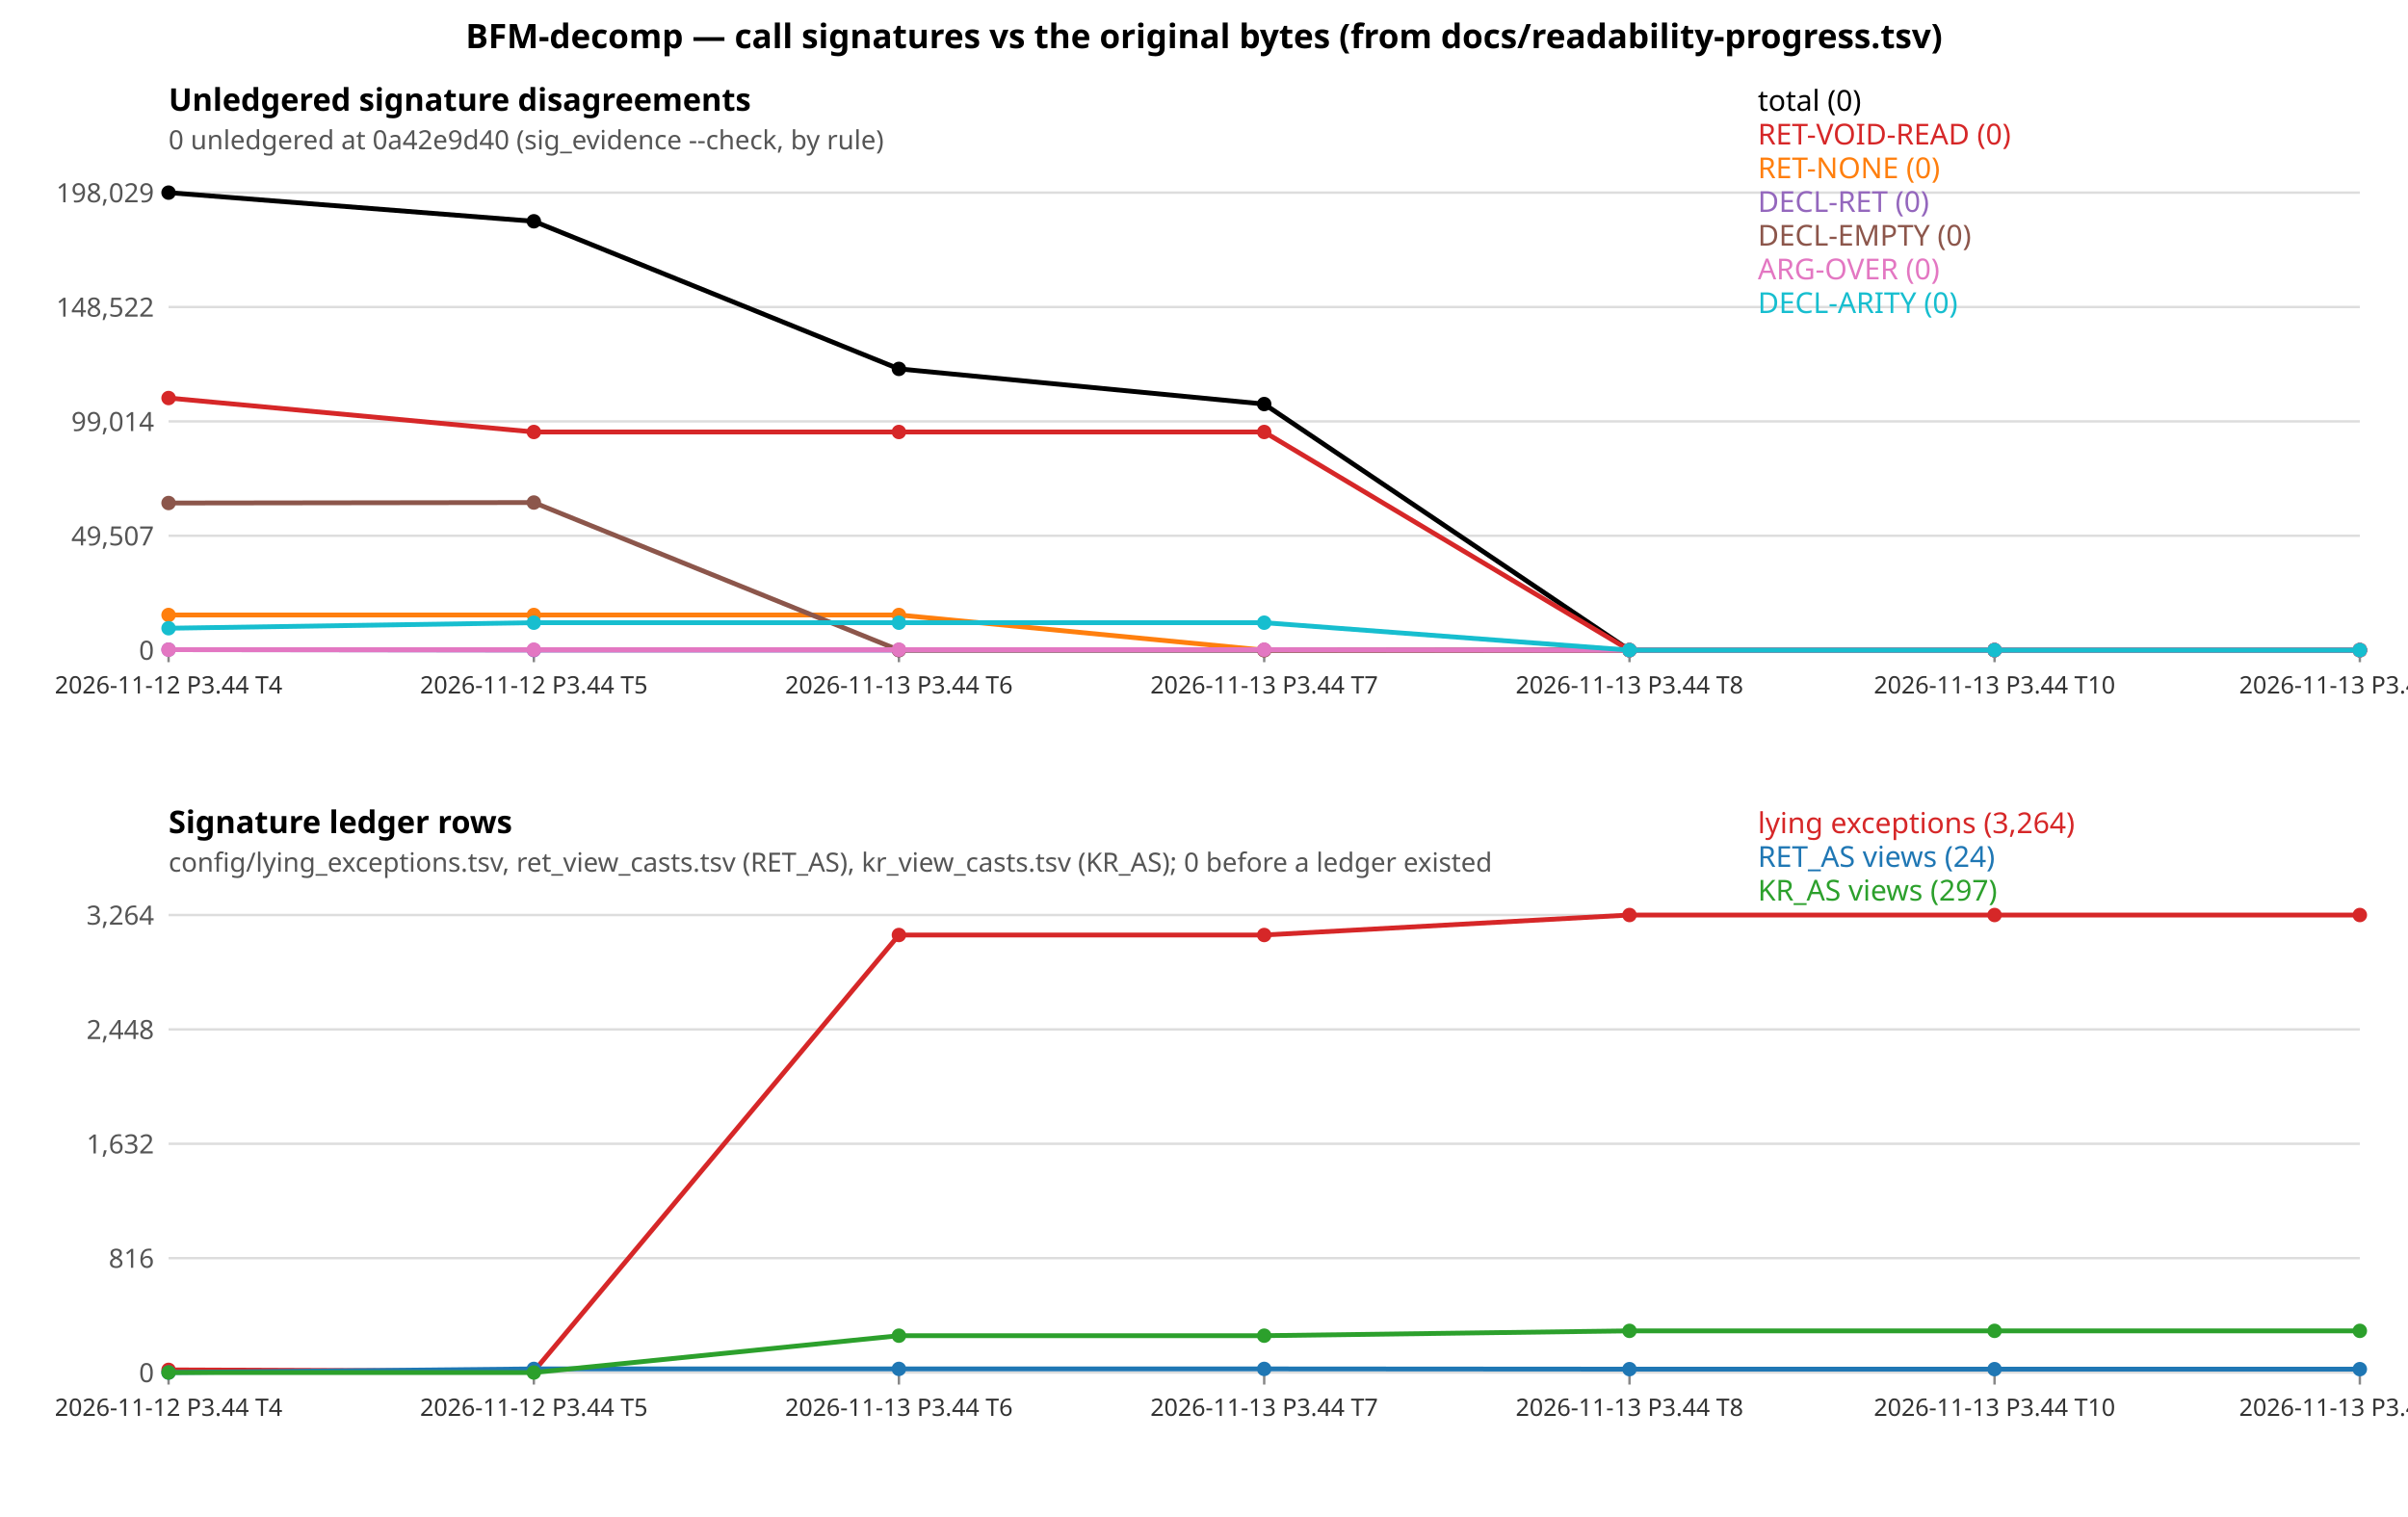
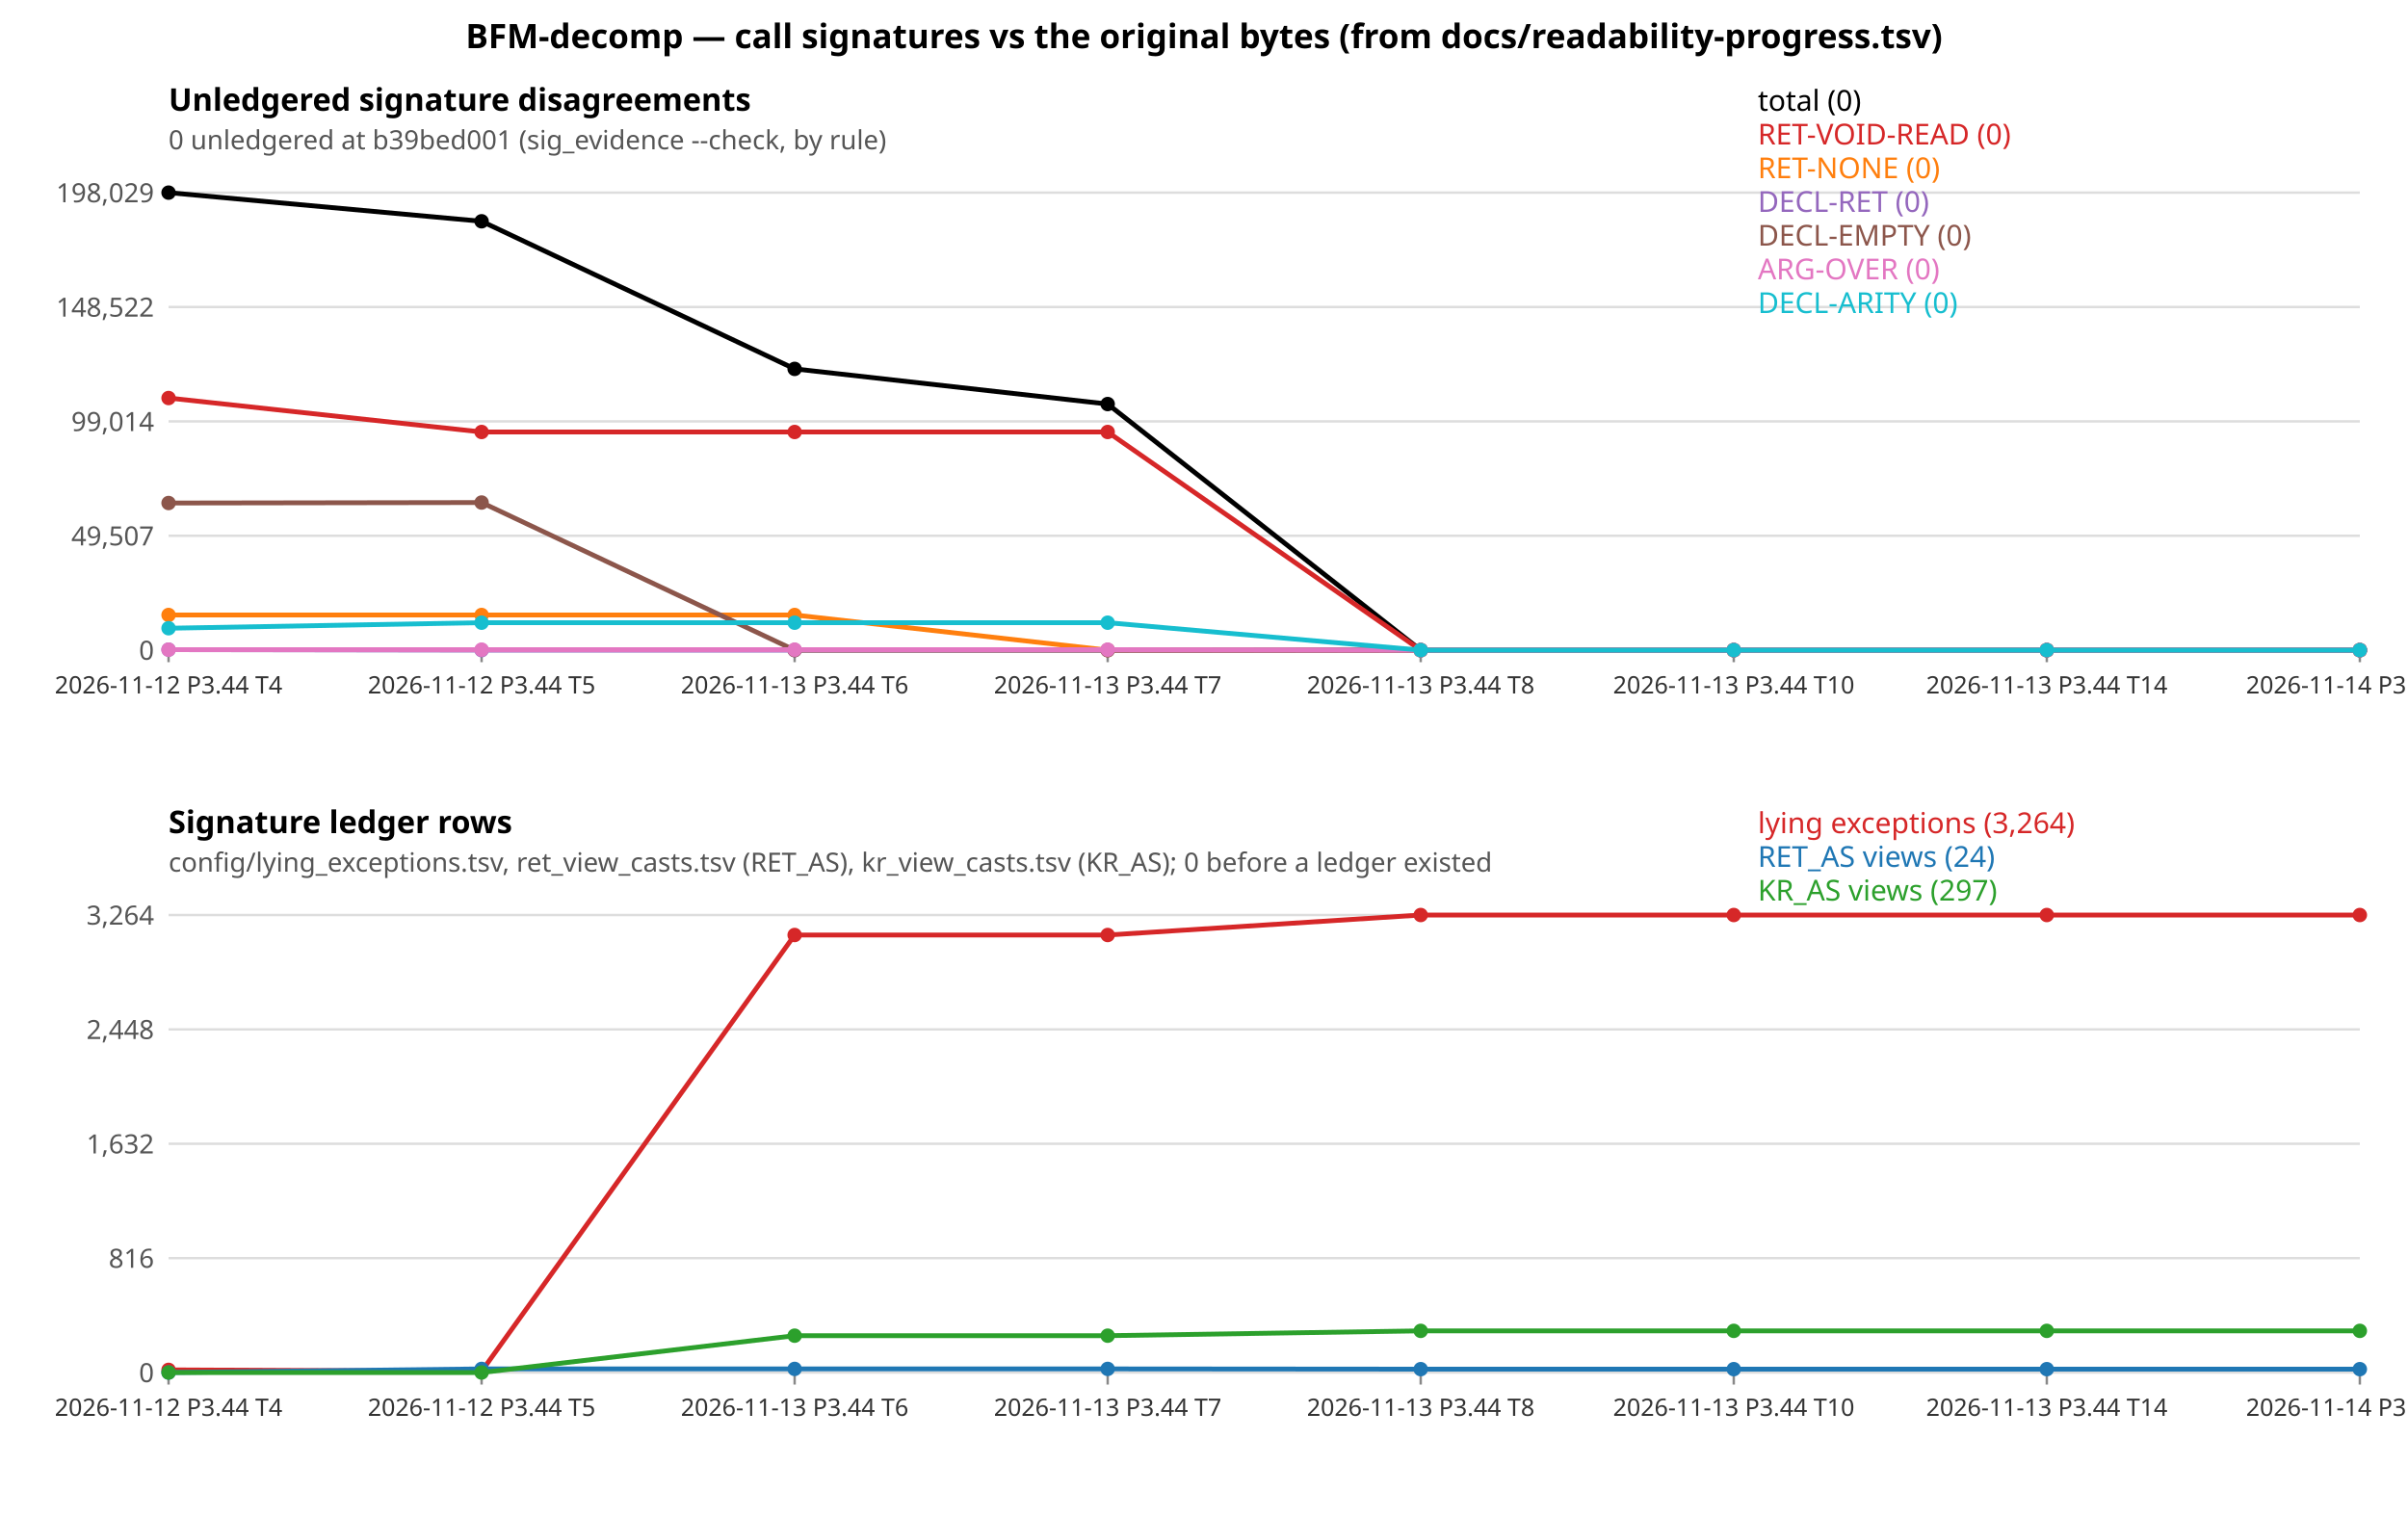
<svg xmlns="http://www.w3.org/2000/svg" width="1000" height="630" viewBox="0 0 1000 630" font-family="sans-serif">
  <rect width="1000" height="630" fill="white" />
  <text x="500" y="20" text-anchor="middle" font-size="14" font-weight="bold">BFM-decomp — call signatures vs the original bytes (from docs/readability-progress.tsv)</text>
  <text x="70" y="46" font-size="13" font-weight="bold">Unledgered signature disagreements</text>
-   <text x="70" y="62" font-size="11" fill="#555">0 unledgered at 0a42e9d40 (sig_evidence --check, by rule)</text>
+   <text x="70" y="62" font-size="11" fill="#555">0 unledgered at b39bed001 (sig_evidence --check, by rule)</text>
  <line x1="70" y1="270.0" x2="980" y2="270.0" stroke="#ddd" />
  <text x="64" y="274.0" text-anchor="end" font-size="11" fill="#555">0</text>
  <line x1="70" y1="222.5" x2="980" y2="222.5" stroke="#ddd" />
  <text x="64" y="226.5" text-anchor="end" font-size="11" fill="#555">49,507</text>
  <line x1="70" y1="175.0" x2="980" y2="175.0" stroke="#ddd" />
  <text x="64" y="179.0" text-anchor="end" font-size="11" fill="#555">99,014</text>
  <line x1="70" y1="127.5" x2="980" y2="127.5" stroke="#ddd" />
  <text x="64" y="131.5" text-anchor="end" font-size="11" fill="#555">148,522</text>
  <line x1="70" y1="80.0" x2="980" y2="80.0" stroke="#ddd" />
  <text x="64" y="84.0" text-anchor="end" font-size="11" fill="#555">198,029</text>
  <line x1="70.0" y1="270" x2="70.0" y2="275" stroke="#888" />
  <text x="70.0" y="288" text-anchor="middle" font-size="10" fill="#333">2026-11-12 P3.44 T4</text>
-   <line x1="221.7" y1="270" x2="221.7" y2="275" stroke="#888" />
-   <text x="221.7" y="288" text-anchor="middle" font-size="10" fill="#333">2026-11-12 P3.44 T5</text>
-   <line x1="373.3" y1="270" x2="373.3" y2="275" stroke="#888" />
-   <text x="373.3" y="288" text-anchor="middle" font-size="10" fill="#333">2026-11-13 P3.44 T6</text>
-   <line x1="525.0" y1="270" x2="525.0" y2="275" stroke="#888" />
-   <text x="525.0" y="288" text-anchor="middle" font-size="10" fill="#333">2026-11-13 P3.44 T7</text>
-   <line x1="676.7" y1="270" x2="676.7" y2="275" stroke="#888" />
-   <text x="676.7" y="288" text-anchor="middle" font-size="10" fill="#333">2026-11-13 P3.44 T8</text>
-   <line x1="828.3" y1="270" x2="828.3" y2="275" stroke="#888" />
-   <text x="828.3" y="288" text-anchor="middle" font-size="10" fill="#333">2026-11-13 P3.44 T10</text>
+   <line x1="200.0" y1="270" x2="200.0" y2="275" stroke="#888" />
+   <text x="200.0" y="288" text-anchor="middle" font-size="10" fill="#333">2026-11-12 P3.44 T5</text>
+   <line x1="330.0" y1="270" x2="330.0" y2="275" stroke="#888" />
+   <text x="330.0" y="288" text-anchor="middle" font-size="10" fill="#333">2026-11-13 P3.44 T6</text>
+   <line x1="460.0" y1="270" x2="460.0" y2="275" stroke="#888" />
+   <text x="460.0" y="288" text-anchor="middle" font-size="10" fill="#333">2026-11-13 P3.44 T7</text>
+   <line x1="590.0" y1="270" x2="590.0" y2="275" stroke="#888" />
+   <text x="590.0" y="288" text-anchor="middle" font-size="10" fill="#333">2026-11-13 P3.44 T8</text>
+   <line x1="720.0" y1="270" x2="720.0" y2="275" stroke="#888" />
+   <text x="720.0" y="288" text-anchor="middle" font-size="10" fill="#333">2026-11-13 P3.44 T10</text>
+   <line x1="850.0" y1="270" x2="850.0" y2="275" stroke="#888" />
+   <text x="850.0" y="288" text-anchor="middle" font-size="10" fill="#333">2026-11-13 P3.44 T14</text>
  <line x1="980.0" y1="270" x2="980.0" y2="275" stroke="#888" />
-   <text x="980.0" y="288" text-anchor="middle" font-size="10" fill="#333">2026-11-13 P3.44 T14</text>
-   <polyline fill="none" stroke="#000000" stroke-width="2" points="70.0,80.0 221.7,91.9 373.3,153.2 525.0,167.8 676.7,270.0 828.3,270.0 980.0,270.0" />
+   <text x="980.0" y="288" text-anchor="middle" font-size="10" fill="#333">2026-11-14 P3.45 T5</text>
+   <polyline fill="none" stroke="#000000" stroke-width="2" points="70.0,80.0 200.0,91.9 330.0,153.2 460.0,167.8 590.0,270.0 720.0,270.0 850.0,270.0 980.0,270.0" />
  <circle cx="70.0" cy="80.0" r="3" fill="#000000" />
-   <circle cx="221.7" cy="91.9" r="3" fill="#000000" />
-   <circle cx="373.3" cy="153.2" r="3" fill="#000000" />
-   <circle cx="525.0" cy="167.8" r="3" fill="#000000" />
-   <circle cx="676.7" cy="270.0" r="3" fill="#000000" />
-   <circle cx="828.3" cy="270.0" r="3" fill="#000000" />
+   <circle cx="200.0" cy="91.9" r="3" fill="#000000" />
+   <circle cx="330.0" cy="153.2" r="3" fill="#000000" />
+   <circle cx="460.0" cy="167.8" r="3" fill="#000000" />
+   <circle cx="590.0" cy="270.0" r="3" fill="#000000" />
+   <circle cx="720.0" cy="270.0" r="3" fill="#000000" />
+   <circle cx="850.0" cy="270.0" r="3" fill="#000000" />
  <circle cx="980.0" cy="270.0" r="3" fill="#000000" />
  <text x="730" y="46" font-size="12" fill="#000000">total (0)</text>
-   <polyline fill="none" stroke="#d62728" stroke-width="2" points="70.0,165.3 221.7,179.4 373.3,179.4 525.0,179.4 676.7,270.0 828.3,270.0 980.0,270.0" />
+   <polyline fill="none" stroke="#d62728" stroke-width="2" points="70.0,165.3 200.0,179.4 330.0,179.4 460.0,179.4 590.0,270.0 720.0,270.0 850.0,270.0 980.0,270.0" />
  <circle cx="70.0" cy="165.3" r="3" fill="#d62728" />
-   <circle cx="221.7" cy="179.4" r="3" fill="#d62728" />
-   <circle cx="373.3" cy="179.4" r="3" fill="#d62728" />
-   <circle cx="525.0" cy="179.4" r="3" fill="#d62728" />
-   <circle cx="676.7" cy="270.0" r="3" fill="#d62728" />
-   <circle cx="828.3" cy="270.0" r="3" fill="#d62728" />
+   <circle cx="200.0" cy="179.4" r="3" fill="#d62728" />
+   <circle cx="330.0" cy="179.4" r="3" fill="#d62728" />
+   <circle cx="460.0" cy="179.4" r="3" fill="#d62728" />
+   <circle cx="590.0" cy="270.0" r="3" fill="#d62728" />
+   <circle cx="720.0" cy="270.0" r="3" fill="#d62728" />
+   <circle cx="850.0" cy="270.0" r="3" fill="#d62728" />
  <circle cx="980.0" cy="270.0" r="3" fill="#d62728" />
  <text x="730" y="60" font-size="12" fill="#d62728">RET-VOID-READ (0)</text>
-   <polyline fill="none" stroke="#ff7f0e" stroke-width="2" points="70.0,255.4 221.7,255.4 373.3,255.4 525.0,270.0 676.7,270.0 828.3,270.0 980.0,270.0" />
+   <polyline fill="none" stroke="#ff7f0e" stroke-width="2" points="70.0,255.4 200.0,255.4 330.0,255.4 460.0,270.0 590.0,270.0 720.0,270.0 850.0,270.0 980.0,270.0" />
  <circle cx="70.0" cy="255.4" r="3" fill="#ff7f0e" />
-   <circle cx="221.7" cy="255.4" r="3" fill="#ff7f0e" />
-   <circle cx="373.3" cy="255.4" r="3" fill="#ff7f0e" />
-   <circle cx="525.0" cy="270.0" r="3" fill="#ff7f0e" />
-   <circle cx="676.7" cy="270.0" r="3" fill="#ff7f0e" />
-   <circle cx="828.3" cy="270.0" r="3" fill="#ff7f0e" />
+   <circle cx="200.0" cy="255.4" r="3" fill="#ff7f0e" />
+   <circle cx="330.0" cy="255.4" r="3" fill="#ff7f0e" />
+   <circle cx="460.0" cy="270.0" r="3" fill="#ff7f0e" />
+   <circle cx="590.0" cy="270.0" r="3" fill="#ff7f0e" />
+   <circle cx="720.0" cy="270.0" r="3" fill="#ff7f0e" />
+   <circle cx="850.0" cy="270.0" r="3" fill="#ff7f0e" />
  <circle cx="980.0" cy="270.0" r="3" fill="#ff7f0e" />
  <text x="730" y="74" font-size="12" fill="#ff7f0e">RET-NONE (0)</text>
-   <polyline fill="none" stroke="#9467bd" stroke-width="2" points="70.0,269.8 221.7,270.0 373.3,270.0 525.0,270.0 676.7,270.0 828.3,270.0 980.0,270.0" />
+   <polyline fill="none" stroke="#9467bd" stroke-width="2" points="70.0,269.8 200.0,270.0 330.0,270.0 460.0,270.0 590.0,270.0 720.0,270.0 850.0,270.0 980.0,270.0" />
  <circle cx="70.0" cy="269.8" r="3" fill="#9467bd" />
-   <circle cx="221.7" cy="270.0" r="3" fill="#9467bd" />
-   <circle cx="373.3" cy="270.0" r="3" fill="#9467bd" />
-   <circle cx="525.0" cy="270.0" r="3" fill="#9467bd" />
-   <circle cx="676.7" cy="270.0" r="3" fill="#9467bd" />
-   <circle cx="828.3" cy="270.0" r="3" fill="#9467bd" />
+   <circle cx="200.0" cy="270.0" r="3" fill="#9467bd" />
+   <circle cx="330.0" cy="270.0" r="3" fill="#9467bd" />
+   <circle cx="460.0" cy="270.0" r="3" fill="#9467bd" />
+   <circle cx="590.0" cy="270.0" r="3" fill="#9467bd" />
+   <circle cx="720.0" cy="270.0" r="3" fill="#9467bd" />
+   <circle cx="850.0" cy="270.0" r="3" fill="#9467bd" />
  <circle cx="980.0" cy="270.0" r="3" fill="#9467bd" />
  <text x="730" y="88" font-size="12" fill="#9467bd">DECL-RET (0)</text>
-   <polyline fill="none" stroke="#8c564b" stroke-width="2" points="70.0,208.9 221.7,208.7 373.3,270.0 525.0,270.0 676.7,270.0 828.3,270.0 980.0,270.0" />
+   <polyline fill="none" stroke="#8c564b" stroke-width="2" points="70.0,208.9 200.0,208.7 330.0,270.0 460.0,270.0 590.0,270.0 720.0,270.0 850.0,270.0 980.0,270.0" />
  <circle cx="70.0" cy="208.9" r="3" fill="#8c564b" />
-   <circle cx="221.7" cy="208.7" r="3" fill="#8c564b" />
-   <circle cx="373.3" cy="270.0" r="3" fill="#8c564b" />
-   <circle cx="525.0" cy="270.0" r="3" fill="#8c564b" />
-   <circle cx="676.7" cy="270.0" r="3" fill="#8c564b" />
-   <circle cx="828.3" cy="270.0" r="3" fill="#8c564b" />
+   <circle cx="200.0" cy="208.7" r="3" fill="#8c564b" />
+   <circle cx="330.0" cy="270.0" r="3" fill="#8c564b" />
+   <circle cx="460.0" cy="270.0" r="3" fill="#8c564b" />
+   <circle cx="590.0" cy="270.0" r="3" fill="#8c564b" />
+   <circle cx="720.0" cy="270.0" r="3" fill="#8c564b" />
+   <circle cx="850.0" cy="270.0" r="3" fill="#8c564b" />
  <circle cx="980.0" cy="270.0" r="3" fill="#8c564b" />
  <text x="730" y="102" font-size="12" fill="#8c564b">DECL-EMPTY (0)</text>
-   <polyline fill="none" stroke="#e377c2" stroke-width="2" points="70.0,269.8 221.7,269.8 373.3,269.8 525.0,269.8 676.7,270.0 828.3,270.0 980.0,270.0" />
+   <polyline fill="none" stroke="#e377c2" stroke-width="2" points="70.0,269.8 200.0,269.8 330.0,269.8 460.0,269.8 590.0,270.0 720.0,270.0 850.0,270.0 980.0,270.0" />
  <circle cx="70.0" cy="269.8" r="3" fill="#e377c2" />
-   <circle cx="221.7" cy="269.8" r="3" fill="#e377c2" />
-   <circle cx="373.3" cy="269.8" r="3" fill="#e377c2" />
-   <circle cx="525.0" cy="269.8" r="3" fill="#e377c2" />
-   <circle cx="676.7" cy="270.0" r="3" fill="#e377c2" />
-   <circle cx="828.3" cy="270.0" r="3" fill="#e377c2" />
+   <circle cx="200.0" cy="269.8" r="3" fill="#e377c2" />
+   <circle cx="330.0" cy="269.8" r="3" fill="#e377c2" />
+   <circle cx="460.0" cy="269.8" r="3" fill="#e377c2" />
+   <circle cx="590.0" cy="270.0" r="3" fill="#e377c2" />
+   <circle cx="720.0" cy="270.0" r="3" fill="#e377c2" />
+   <circle cx="850.0" cy="270.0" r="3" fill="#e377c2" />
  <circle cx="980.0" cy="270.0" r="3" fill="#e377c2" />
  <text x="730" y="116" font-size="12" fill="#e377c2">ARG-OVER (0)</text>
-   <polyline fill="none" stroke="#17becf" stroke-width="2" points="70.0,260.9 221.7,258.6 373.3,258.6 525.0,258.6 676.7,270.0 828.3,270.0 980.0,270.0" />
+   <polyline fill="none" stroke="#17becf" stroke-width="2" points="70.0,260.9 200.0,258.6 330.0,258.6 460.0,258.6 590.0,270.0 720.0,270.0 850.0,270.0 980.0,270.0" />
  <circle cx="70.0" cy="260.9" r="3" fill="#17becf" />
-   <circle cx="221.7" cy="258.6" r="3" fill="#17becf" />
-   <circle cx="373.3" cy="258.6" r="3" fill="#17becf" />
-   <circle cx="525.0" cy="258.6" r="3" fill="#17becf" />
-   <circle cx="676.7" cy="270.0" r="3" fill="#17becf" />
-   <circle cx="828.3" cy="270.0" r="3" fill="#17becf" />
+   <circle cx="200.0" cy="258.6" r="3" fill="#17becf" />
+   <circle cx="330.0" cy="258.6" r="3" fill="#17becf" />
+   <circle cx="460.0" cy="258.6" r="3" fill="#17becf" />
+   <circle cx="590.0" cy="270.0" r="3" fill="#17becf" />
+   <circle cx="720.0" cy="270.0" r="3" fill="#17becf" />
+   <circle cx="850.0" cy="270.0" r="3" fill="#17becf" />
  <circle cx="980.0" cy="270.0" r="3" fill="#17becf" />
  <text x="730" y="130" font-size="12" fill="#17becf">DECL-ARITY (0)</text>
  <text x="70" y="346" font-size="13" font-weight="bold">Signature ledger rows</text>
  <text x="70" y="362" font-size="11" fill="#555">config/lying_exceptions.tsv, ret_view_casts.tsv (RET_AS), kr_view_casts.tsv (KR_AS); 0 before a ledger existed</text>
  <line x1="70" y1="570.0" x2="980" y2="570.0" stroke="#ddd" />
  <text x="64" y="574.0" text-anchor="end" font-size="11" fill="#555">0</text>
  <line x1="70" y1="522.5" x2="980" y2="522.5" stroke="#ddd" />
  <text x="64" y="526.5" text-anchor="end" font-size="11" fill="#555">816</text>
  <line x1="70" y1="475.0" x2="980" y2="475.0" stroke="#ddd" />
  <text x="64" y="479.0" text-anchor="end" font-size="11" fill="#555">1,632</text>
  <line x1="70" y1="427.5" x2="980" y2="427.5" stroke="#ddd" />
  <text x="64" y="431.5" text-anchor="end" font-size="11" fill="#555">2,448</text>
  <line x1="70" y1="380.0" x2="980" y2="380.0" stroke="#ddd" />
  <text x="64" y="384.0" text-anchor="end" font-size="11" fill="#555">3,264</text>
  <line x1="70.0" y1="570" x2="70.0" y2="575" stroke="#888" />
  <text x="70.0" y="588" text-anchor="middle" font-size="10" fill="#333">2026-11-12 P3.44 T4</text>
-   <line x1="221.7" y1="570" x2="221.7" y2="575" stroke="#888" />
-   <text x="221.7" y="588" text-anchor="middle" font-size="10" fill="#333">2026-11-12 P3.44 T5</text>
-   <line x1="373.3" y1="570" x2="373.3" y2="575" stroke="#888" />
-   <text x="373.3" y="588" text-anchor="middle" font-size="10" fill="#333">2026-11-13 P3.44 T6</text>
-   <line x1="525.0" y1="570" x2="525.0" y2="575" stroke="#888" />
-   <text x="525.0" y="588" text-anchor="middle" font-size="10" fill="#333">2026-11-13 P3.44 T7</text>
-   <line x1="676.7" y1="570" x2="676.7" y2="575" stroke="#888" />
-   <text x="676.7" y="588" text-anchor="middle" font-size="10" fill="#333">2026-11-13 P3.44 T8</text>
-   <line x1="828.3" y1="570" x2="828.3" y2="575" stroke="#888" />
-   <text x="828.3" y="588" text-anchor="middle" font-size="10" fill="#333">2026-11-13 P3.44 T10</text>
+   <line x1="200.0" y1="570" x2="200.0" y2="575" stroke="#888" />
+   <text x="200.0" y="588" text-anchor="middle" font-size="10" fill="#333">2026-11-12 P3.44 T5</text>
+   <line x1="330.0" y1="570" x2="330.0" y2="575" stroke="#888" />
+   <text x="330.0" y="588" text-anchor="middle" font-size="10" fill="#333">2026-11-13 P3.44 T6</text>
+   <line x1="460.0" y1="570" x2="460.0" y2="575" stroke="#888" />
+   <text x="460.0" y="588" text-anchor="middle" font-size="10" fill="#333">2026-11-13 P3.44 T7</text>
+   <line x1="590.0" y1="570" x2="590.0" y2="575" stroke="#888" />
+   <text x="590.0" y="588" text-anchor="middle" font-size="10" fill="#333">2026-11-13 P3.44 T8</text>
+   <line x1="720.0" y1="570" x2="720.0" y2="575" stroke="#888" />
+   <text x="720.0" y="588" text-anchor="middle" font-size="10" fill="#333">2026-11-13 P3.44 T10</text>
+   <line x1="850.0" y1="570" x2="850.0" y2="575" stroke="#888" />
+   <text x="850.0" y="588" text-anchor="middle" font-size="10" fill="#333">2026-11-13 P3.44 T14</text>
  <line x1="980.0" y1="570" x2="980.0" y2="575" stroke="#888" />
-   <text x="980.0" y="588" text-anchor="middle" font-size="10" fill="#333">2026-11-13 P3.44 T14</text>
-   <polyline fill="none" stroke="#d62728" stroke-width="2" points="70.0,568.9 221.7,569.5 373.3,388.3 525.0,388.3 676.7,380.0 828.3,380.0 980.0,380.0" />
+   <text x="980.0" y="588" text-anchor="middle" font-size="10" fill="#333">2026-11-14 P3.45 T5</text>
+   <polyline fill="none" stroke="#d62728" stroke-width="2" points="70.0,568.9 200.0,569.5 330.0,388.3 460.0,388.3 590.0,380.0 720.0,380.0 850.0,380.0 980.0,380.0" />
  <circle cx="70.0" cy="568.9" r="3" fill="#d62728" />
-   <circle cx="221.7" cy="569.5" r="3" fill="#d62728" />
-   <circle cx="373.3" cy="388.3" r="3" fill="#d62728" />
-   <circle cx="525.0" cy="388.3" r="3" fill="#d62728" />
-   <circle cx="676.7" cy="380.0" r="3" fill="#d62728" />
-   <circle cx="828.3" cy="380.0" r="3" fill="#d62728" />
+   <circle cx="200.0" cy="569.5" r="3" fill="#d62728" />
+   <circle cx="330.0" cy="388.3" r="3" fill="#d62728" />
+   <circle cx="460.0" cy="388.3" r="3" fill="#d62728" />
+   <circle cx="590.0" cy="380.0" r="3" fill="#d62728" />
+   <circle cx="720.0" cy="380.0" r="3" fill="#d62728" />
+   <circle cx="850.0" cy="380.0" r="3" fill="#d62728" />
  <circle cx="980.0" cy="380.0" r="3" fill="#d62728" />
  <text x="730" y="346" font-size="12" fill="#d62728">lying exceptions (3,264)</text>
-   <polyline fill="none" stroke="#1f77b4" stroke-width="2" points="70.0,570.0 221.7,568.5 373.3,568.5 525.0,568.5 676.7,568.6 828.3,568.6 980.0,568.6" />
+   <polyline fill="none" stroke="#1f77b4" stroke-width="2" points="70.0,570.0 200.0,568.5 330.0,568.5 460.0,568.5 590.0,568.6 720.0,568.6 850.0,568.6 980.0,568.6" />
  <circle cx="70.0" cy="570.0" r="3" fill="#1f77b4" />
-   <circle cx="221.7" cy="568.5" r="3" fill="#1f77b4" />
-   <circle cx="373.3" cy="568.5" r="3" fill="#1f77b4" />
-   <circle cx="525.0" cy="568.5" r="3" fill="#1f77b4" />
-   <circle cx="676.7" cy="568.6" r="3" fill="#1f77b4" />
-   <circle cx="828.3" cy="568.6" r="3" fill="#1f77b4" />
+   <circle cx="200.0" cy="568.5" r="3" fill="#1f77b4" />
+   <circle cx="330.0" cy="568.5" r="3" fill="#1f77b4" />
+   <circle cx="460.0" cy="568.5" r="3" fill="#1f77b4" />
+   <circle cx="590.0" cy="568.6" r="3" fill="#1f77b4" />
+   <circle cx="720.0" cy="568.6" r="3" fill="#1f77b4" />
+   <circle cx="850.0" cy="568.6" r="3" fill="#1f77b4" />
  <circle cx="980.0" cy="568.6" r="3" fill="#1f77b4" />
  <text x="730" y="360" font-size="12" fill="#1f77b4">RET_AS views (24)</text>
-   <polyline fill="none" stroke="#2ca02c" stroke-width="2" points="70.0,570.0 221.7,570.0 373.3,554.7 525.0,554.7 676.7,552.7 828.3,552.7 980.0,552.7" />
+   <polyline fill="none" stroke="#2ca02c" stroke-width="2" points="70.0,570.0 200.0,570.0 330.0,554.7 460.0,554.7 590.0,552.7 720.0,552.7 850.0,552.7 980.0,552.7" />
  <circle cx="70.0" cy="570.0" r="3" fill="#2ca02c" />
-   <circle cx="221.7" cy="570.0" r="3" fill="#2ca02c" />
-   <circle cx="373.3" cy="554.7" r="3" fill="#2ca02c" />
-   <circle cx="525.0" cy="554.7" r="3" fill="#2ca02c" />
-   <circle cx="676.7" cy="552.7" r="3" fill="#2ca02c" />
-   <circle cx="828.3" cy="552.7" r="3" fill="#2ca02c" />
+   <circle cx="200.0" cy="570.0" r="3" fill="#2ca02c" />
+   <circle cx="330.0" cy="554.7" r="3" fill="#2ca02c" />
+   <circle cx="460.0" cy="554.7" r="3" fill="#2ca02c" />
+   <circle cx="590.0" cy="552.7" r="3" fill="#2ca02c" />
+   <circle cx="720.0" cy="552.7" r="3" fill="#2ca02c" />
+   <circle cx="850.0" cy="552.7" r="3" fill="#2ca02c" />
  <circle cx="980.0" cy="552.7" r="3" fill="#2ca02c" />
  <text x="730" y="374" font-size="12" fill="#2ca02c">KR_AS views (297)</text>
</svg>
